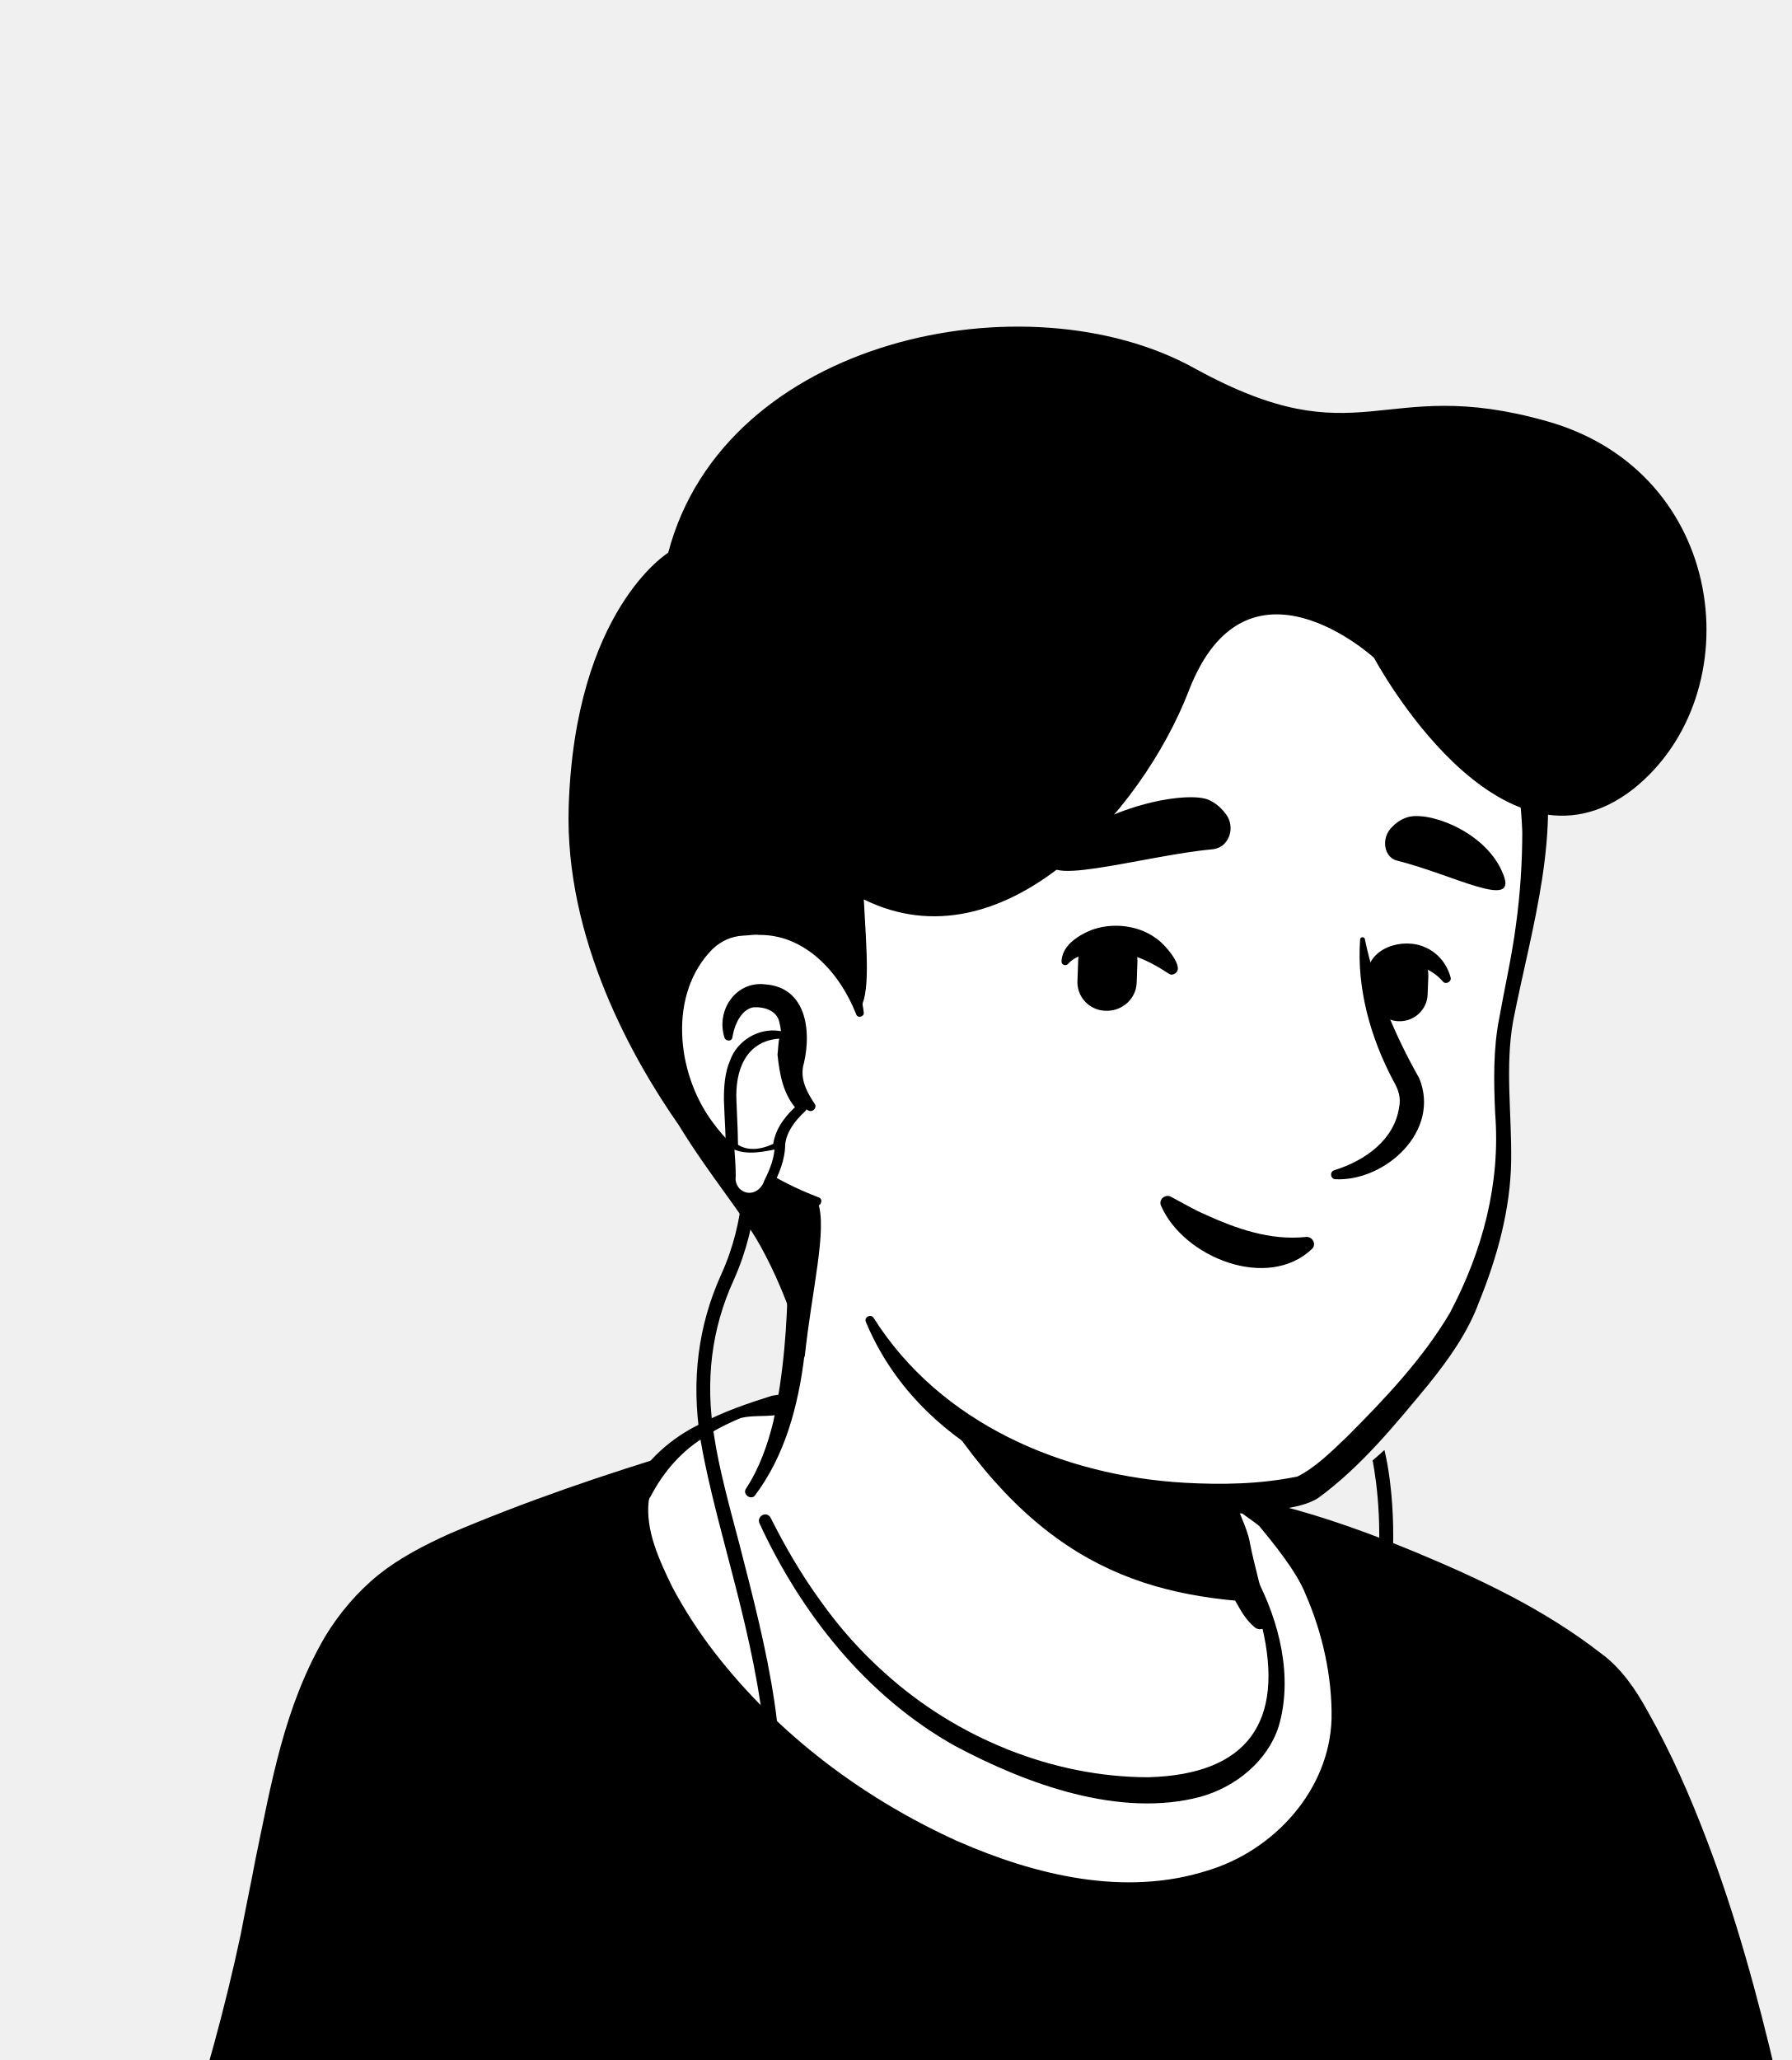
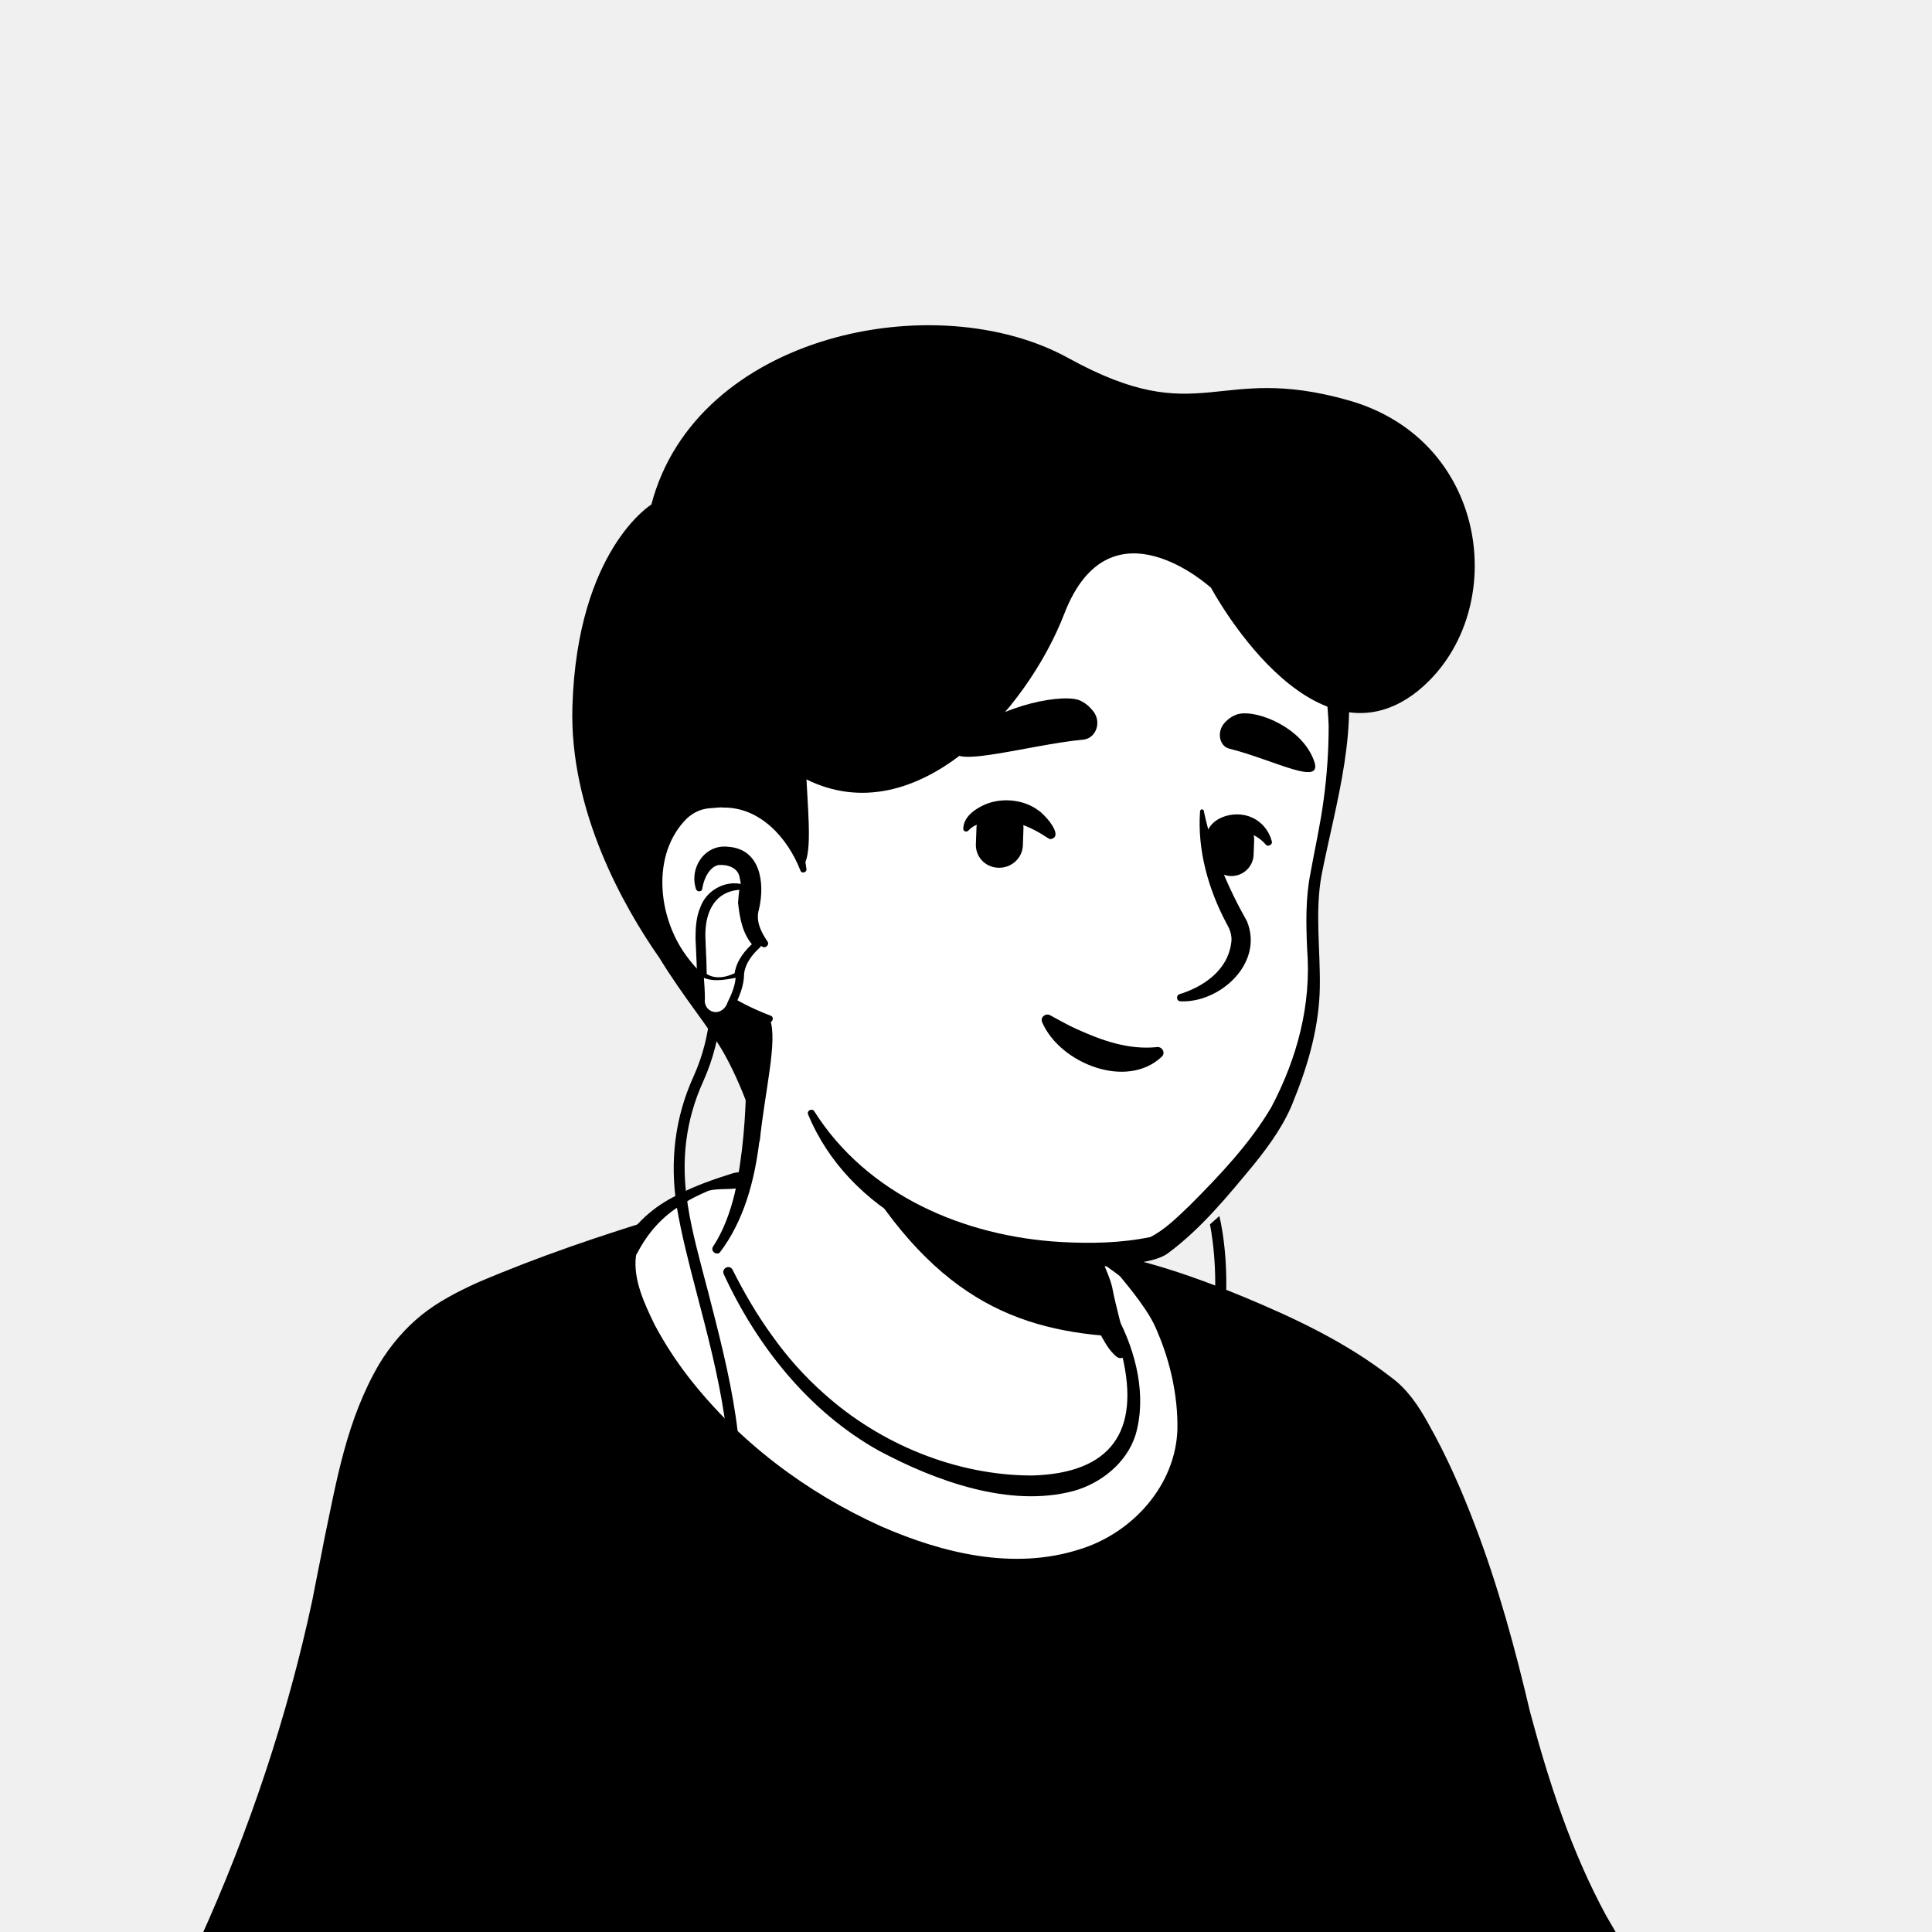
- <svg xmlns="http://www.w3.org/2000/svg">
-   <svg width="306" height="306" fill="none" style="z-index: 2; position: absolute; pointer-events: none;">
-     <path fill="#fff" d="M236.1 278.4c-.7.5-1.5 1-2.2 1.5-.8.5-1.5 1-2.3 1.4-.7.4-1.3.8-2 1.2-.1.1-.2.1-.3.2-2.3 1.4-4.7 2.7-7.1 3.9-.7.4-1.5.8-2.2 1.1 0 0-.1.1-.2.1l-2.4 1.2c-1.6.8-3.3 1.5-4.9 2.2-.8.4-1.7.7-2.5 1-.8.3-1.7.7-2.5 1-.8.3-1.7.7-2.5 1h-.1c-.8.3-1.7.6-2.5.9-1.8.6-3.7 1.2-5.5 1.8-.6.2-1.3.4-1.9.6-1.9.6-3.8 1.1-5.7 1.5-.7.2-1.4.3-2.2.5-1.8.4-3.7.8-5.5 1.2-.4.1-.7.1-1.1.2-.6.1-1.3.2-1.9.3-.9.1-1.7.3-2.6.4-.4.1-.8.1-1.2.2-.5.1-1.1.2-1.7.2-1.6.2-3.3.4-4.9.6-.5.1-1.1.1-1.6.2h-.1c-.7.1-1.4.1-2.1.2-.7.1-1.4.1-2.1.1-.4 0-.9.1-1.3.1-.8 0-1.5.1-2.2.1-1 0-1.9.1-2.9.1h-5c-42.2-.6-80.1-18.5-107.2-46.9 0 0 0-.1-.1-.1-3-2.7-.4-17.1 11.7-26.2 15.2-11.5 51.6-18.7 51.6-18.7s14.1-2.3 66.4 8.6c30.6 6.4 53.9 15.7 66.9 40.9 2.7 5.2 5.4 13.2-4.1 17.4Z" />
-     <path fill="#000" d="M173.6 219c19.2 3.9 39.7 8.1 55.5 20.8 5.3 4.3 8.8 10.6 11.7 16.7 1.4 3 2.8 6.1 3.9 9.4.6 2.2 1.5 4.7 1 7.3-.1.7-.7 1.6-1.2 2.1-2.3 2.3-4.8 3.7-7.3 5.5-14.7 10.2-31.6 17.4-49.1 21.2-39 8.5-81.2 1.9-115.5-18.6-11.4-6.9-21.9-15.3-30.9-25.2-1-1.2-1-3.2-1-4.5.1-3 .9-5.9 1.9-8.6 2.4-6.2 5.5-12.4 10.8-16.7 3.8-2.6 7.9-4.8 12.1-6.6 13.2-5.6 27.1-9.5 41.4-11.1 1.2-.1 1.4 1.6.2 1.8-13.7 2.8-27.3 7-40 12.7-4.6 2.3-9.5 4.3-13.2 7.9-3.5 3.8-6 8.5-8 13.3-1.3 2.9-2.2 7.5-1.8 9.8 6.3 7.5 13.7 14.1 21.7 19.8 43.8 30.6 110.3 32.6 156.9 7.1 4.2-2.3 8.3-4.9 12.2-7.6 1.9-1.3 3.9-2.4 5.4-3.9.1-.1 0 0 0 .1s-.1.2-.1.2c.1-1.2-.3-2.8-.8-4.4-1.8-5.8-4.7-11.9-7.8-17.2-4.9-7.9-13.2-12.9-21.6-16.9-5.8-2.7-11.9-4.8-18.1-6.8-6.2-2-12.5-3.7-18.8-5.2-1.6-.4-1.1-2.7.5-2.4Z" />
-   </svg>
-   <svg width="306" height="344" fill="none" style="z-index: 3; position: absolute; pointer-events: none;">
-     <path fill="#000" d="M269.3 340.401H16.4s14.9-31.4 21.5-67.2c4.6-24.8 8-39.3 20.9-47.3 9.1-5.6 28.6-11.4 37-14.4 5.7-2 6.9-.3 11-1.4 0 .5.1.9.1 1.4 0 0 10.8 32.1 38.9 43.5 22.9 9.3 36.5 3.1 38.6-7.2 1.3-6.6-2.8-17.4-4.9-20.9-1.2-1-2-2.5-2.4-4l-.8-3.3c1.9-.4 3.7-.9 5.5-1.5.6-.2 1.1-.4 1.7-.6 11.5 3 36.1 12.7 47 22.7 4.3 4 14.5 24 21.1 53 7.6 32.9 17.7 47.2 17.7 47.2Z" />
-     <path fill="#000" d="M271.6 341.6c-75.3.5-181 1.7-255.1 1.4-1.8 0-3.1-2-2.3-3.6 8.9-19.6 15.9-40.5 20.4-61.6.5-2.7 1.6-8 2.1-10.7 2.3-11 4.1-21.9 10-32 2-3.3 4.6-6.4 7.7-8.9 3-2.4 6.5-4.2 10-5.8 11.2-4.8 22.5-8.6 34-12.1 2.7-.6 5.4.1 8-.5 1.5-.4 3.1.7 3.2 2.3l.1 1.4-2.7-2.5c1.1 0 2.1.7 2.4 1.7.8 2.3 1.9 4.7 3 7 3.4 6.9 7.6 13.4 12.7 19.1 6.7 7.6 15.1 13.6 24.7 17 9.7 3.6 27 6.7 31.8-4.9.8-2.1.7-4.3.4-6.6-.7-4.7-2.3-9.7-4.6-13.9l.5.6c-1.6-2.1-2.2-4.6-2-7v-2.4c0-.2.2-.4.4-.4 1.2-.4 2.3-.9 3.5-1.3 1.1-.5 2.2-1 3.3-1.6.3-.2.6-.1.9 0 6.6 1.7 12.9 4 19.2 6.6 9.4 3.9 18.7 8.3 26.8 14.6 2.9 2.1 5 5.2 6.7 8.3 3.4 6 6.1 12.2 8.5 18.5 4.2 11 7.3 22.4 10 33.9 3.4 12.7 7.5 25.3 13.8 36.9l2.1 3.6.2.2v.1c.6.5.7 1.9.3 2.6Zm-4.6-2.4c-.5.5-.4 1.9 0 2.4v-.1l-.2-.3c-7-11.5-11.4-24.4-15-37.3-1.8-6.3-3.1-13.1-4.9-19.5-3.5-12.6-7.8-25.3-14.1-36.8-1.1-1.9-2.3-4-3.8-5.5-2.9-2.7-6.3-4.9-9.7-7-5.6-3.3-11.6-6.2-17.7-8.7-6.1-2.5-12.3-4.8-18.6-6.5l1.5-.1c-2.7.2-5.3.3-7.9.2l.4-.6c.6 1 1.3 2.7 1.9 3.6.7.9 1.5 1.6 2.4 2 .2.2.4.4.5.6 3.6 6.9 7.2 17.2 4.6 24.9-6 15.1-26.1 12.7-38.4 8-10.3-3.5-19.6-10.2-26.8-18.4-7.2-8.2-12.9-17.6-16.7-27.8l2.4 1.7c-1.4 0-2.5-1-2.6-2.4l-.1-1.3 3.2 2.3c-1 .3-2.2.4-3.3.5-2.8-.1-4.7-.2-7.3.8-3.4 1.2-6.9 2.4-10.4 3.5-6.9 2.3-13.7 4.7-20.2 7.6-14.8 5.9-19.1 17.7-22.5 32.4-1.6 6.8-2.9 14.5-4.3 21.4-4.6 21.6-11.6 42.5-20.7 62.7l-2.3-3.7c72.5 0 177.1.7 250.6 1.4Z" />
-     <path fill="#fff" d="M137.2 265.5c-34.5-15.5-47.9-43.2-45.3-50.7 0 0 0-.1.1-.2 1.8-3.7 4.7-6.7 8.3-8.8 2-1.2 4.2-2.3 6-2.9 27.3-6.8 63.5 4.7 75.7 15.2 4.4 5.3 8.9 10.6 10.6 24.6 2.4 20.2-19.7 38.9-55.4 22.8Z" />
-     <path fill="#000" d="M136.7 266.6c-17.3-7.8-33.5-20-42.7-36.9-1.8-3.5-3.4-7.1-3.9-11.2-.1-1.4-.2-3.1.5-4.5 2.1-4.2 5.9-7.5 10.1-9.5 3.2-1.7 6.7-2.9 10.2-4 5-.9 10-1.2 15.1-1.1 16.7.5 33.3 4.9 48.1 12.6 1.1.6 2.2 1.2 3.3 1.9.4.2.7.5 1.2.4.5-.1.9.1 1.3.3 1.2.7 2.2 1.6 3.3 2.6 2.7 3.3 5.4 6.8 7.2 10.8 1.8 4 2.8 8.3 3.4 12.5 1.6 8.6-1.3 18.2-8 24.1-13.6 12.2-34 8.9-49.1 2Zm.9-2.1c11.2 4.9 24 8 35.9 4.2 9.6-2.9 17.5-11.6 17.8-21.8.1-6-1.3-12.3-3.7-17.8-1.3-3.4-4.9-7.7-6.7-9.9-1.1-.9-2.3-1.6-3.3-2.5l-.3-.6c-.2-.5-.6-.6-.9-.9-1-.6-2.1-1.2-3.2-1.8-8.7-4.5-18.3-7.1-27.9-9-11.2-2.1-22.7-2.7-34-1.1-1.6.2-3.3 0-4.9.4-1.2.5-3.4 1.5-4.8 2.5-3.6 2.1-6.3 5.2-8.2 8.9l-.1.1c0 .1-.1.3-.1.4-.5 4.2 1.5 8.5 3.4 12.4 1.7 3.2 3.7 6.3 6 9.3 9.2 11.9 21.5 21.1 35 27.2Z" />
-   </svg>
-   <svg width="306" height="306" fill="none" style="z-index: 4; position: absolute; pointer-events: none;">
-     <path fill="#fff" d="M182.999 245.6c-2.1 10.3-15.7 16.5-38.6 7.2-23.8-9.6-34.1-32.5-36.7-39.3 14.1-26.4 4.3-44.7 4.3-44.7 32.5-2.8 60.9 35.2 60.9 35.2l4.4 18.8c.4 1.6 1.2 3 2.4 4 2.1 3.7 4.6 12.2 3.3 18.8Z" />
-     <path fill="#000" d="M107.2 213.8c1.9-2.9 3.1-6.3 3.9-9.6 1.5-6.9 2-13.9 2.1-20.9v-2.6c-.3-2.6-1.2-5.3-2.2-7.7-1.3-3.2 3.4-5.2 4.9-2 .2.4.2 1.1.2 1.5.3 13.6.9 31.1-7.7 42.4-.6.6-1.8-.3-1.2-1.1ZM174 203.8c1.5.9 2 2.1 2.2 3.3.6 2.4.4 5 1 7.5.5 2.4 2 4.7 2.4 7.2.5 2.6 2 8.1 2.6 10.8.2.6-.2 1.3-.9 1.4-.4.1-.7 0-1-.2-1.3-1.1-1.9-2.2-2.7-3.6-1.3-2.4-2.2-4.6-3-7.3-.7-2.4-.4-5-1-7.5-.5-2.4-1.9-4.7-2.4-7.2-.3-1.2-.4-2.5.5-4 .6-.6 1.6-.8 2.3-.4Z" />
-     <path fill="#000" d="M181.2 230.2c-19.1-1-34.7-7-49.9-34.1 12.8 11.3 27.9 15.6 43.8 17.6l2.1 9.2c.4 1.6 2.8 6.3 4 7.3Z" />
-     <path fill="#000" d="M180.4 226.5c3.4 6.4 5.4 14.4 3.3 21.5-1.6 5-6.2 8.7-11.2 10.1-11.6 3.1-25-1.8-35.3-7.3-12.7-7.1-22.1-19-28.1-32-.4-1 1-1.8 1.6-.8 2.1 4.2 4.5 8.3 7.2 12 2.7 3.8 5.8 7.3 9.3 10.4 10.2 9.2 24 14.9 37.8 14.9 14.2-.4 19.6-7.9 16.3-21.7-.5-2.2-1.3-4.5-2.4-6.4-.6-.8.9-1.7 1.5-.7Z" />
-     <path fill="#fff" d="M219.1 106.4c1.8 8.4 2.7 15.2-2.2 37.6-4.8 22.3 6.9 26.9-20.8 62.6-11.3 14.6-38.7 10.5-60.9-4.6-7.5-5.1-10.7-18.2-16.3-27.5-4.4-7.3-6.4.3-12.2-6-7.9-8.6-17.4-25.9-12.7-56.5 7.6-49.6 46.9-55.4 76-49.9 29.3 5.6 44.3 22.2 49.1 44.3Z" />
-     <path fill="#000" d="M111.7 177.4c-2.3-3.9-5.3-7.3-8.1-10.9-2.7-3.7-4.9-7.8-6.7-12C85 125.3 89.6 84.2 118.8 67c12.1-7 26.7-8.7 40.3-7.6 29.1 2.1 55.8 15.5 62.1 46.3 3.4 13.6-1.2 27.6-3.8 40.9-1.2 6.6-.2 13.4-.3 20.2-.1 6.9-2 13.8-4.6 20.2-1.6 4.4-4.4 8.3-7.3 11.9-4.8 5.8-9.6 11.7-15.7 16.2-1.4 1-3.9 1.5-5.6 1.7-4.7.7-9.3.9-14 .6-18.4-.8-38.1-9.7-45.5-27.5-.3-.7.7-1.2 1.1-.6 9.6 15.2 27.2 22.7 44.7 23.7 5.4.3 10.9.2 16.2-.9 2.6-1.3 4.9-3.6 7.1-5.7 5.4-5.4 10.9-11.2 14.8-17.8 4.7-8.9 7.3-18.6 6.5-28.7-.2-4.5-.3-9.2.6-13.7.8-4.5 1.8-8.8 2.4-13.4.6-4.4.9-8.9.9-13.3-.5-12.9-4.7-26.2-12.9-36.2-18.1-22.5-60.9-28.4-85-13-15.2 9.4-22.3 27-24.6 44.1-3.5 20.5-2.5 40.7 13.8 55.6l4.8 5c1.9 2.2-1.5 4.8-3.1 2.4Z" />
-     <path fill="#fff" d="M123.499 145.6s-3.1-15-17.7-13.2c-12.6 1.6-17 31.8 11.6 40.2" />
-     <path fill="#000" d="M116.1 159.5c-2.3-1.3-3.9-3.5-4-6.2.1-2 .4-4.3-.1-6.3-.3-1.9-2.3-2.4-3.8-2.3-1.6.3-2.6 2.3-2.9 3.9 0 .1-.1.4-.1.5-.1.5-.9.5-1.1 0-1.3-3.9 1.6-8.2 5.8-7.7 5.9.4 6.7 6.6 5.6 11.3-.6 2 .2 3.8 1.3 5.5l.2.3c.5.6-.3 1.4-.9 1ZM196.1 135c1.5 7.1 4.3 13.7 7.8 19.9 3.1 7.6-4.9 14.8-12 14.5-.8 0-.9-1.1-.2-1.3 4.5-1.4 8.6-4.4 9.3-9 .3-1.4-.1-2.6-.8-3.8-3.3-6.2-5.3-13.3-4.8-20.3 0-.5.7-.5.7 0Z" />
-     <path fill="#000" d="M123 145.7c-2.3-5.9-7.3-11.5-14-11.4-.6-.1-1.6.1-2.2.1-1.7.1-3.1.7-4.4 1.9-6.4 6.4-5.3 17.7-.1 24.8 1.8 2.5 4.1 4.7 6.7 6.5 2.6 1.8 5.5 3.2 8.6 4.4.7.2.4 1.3-.3 1.2-6.7-1.4-13.1-4.7-17.5-10.2-6.8-8.2-8.2-21.9-.1-29.9 1.8-1.6 4.3-2.8 6.8-2.8.8 0 2-.2 2.8 0 4.2.2 8.2 2.3 10.8 5.6 2.3 2.8 3.6 6.2 4 9.6 0 .6-.9.8-1.1.2Z" />
-   </svg>
-   <svg width="306" height="306" fill="none" style="z-index: 5; position: absolute; pointer-events: none;">
-     <path fill="#000" d="M222.2 60.5c-24-6.8-26.6 5.6-50.6-7.6-24-13.3-67.5-4.4-75.6 26.5 0 0-13.4 8.2-14.3 36.5-.6 19 9.3 36.4 15.8 45.7 4.4 7.2 9 12.5 11.7 17.3 4.3 7.7 6.4 16.1 6.4 16.1 1-9.6 3.3-18.4 1.9-22.3l-3.3-1.1c-25-9.6-20.5-37.5-8.3-39.1 12.8-1.6 16.8 9.8 17.5 12.6 1.7-2.1 1.1-8.4.7-15.9 20 9.9 40-12.6 46.7-30 8.3-21.5 26.6-4.7 26.6-4.7s18.1 33.9 37.3 18.8c17-13.6 13.6-45.5-12.5-52.8Z" />
-   </svg>
-   <svg width="306" height="306" fill="none" style="z-index: 6; position: absolute; pointer-events: none;">
-     <path fill="#000" d="M174.2 122c2.2-.2 3.3-2.8 2.1-4.8-.7-1-1.6-1.9-2.9-2.4-3.8-1.2-16.2 1.5-21.6 7.7-4.8 5.7 12.4.4 22.4-.5ZM200.6 123.6c-1.7-.5-2.2-3-.8-4.6.7-.8 1.7-1.5 2.8-1.7 3.4-.6 11.2 2.5 13.4 8.4 2 5.1-7.3-.1-15.4-2.1ZM158.8 145.2c-2.4-.1-4.2-2.1-4-4.5l.1-2.8c.1-2.4 2.1-4.2 4.5-4 2.4.1 4.2 2.1 4 4.5l-.1 2.8c-.1 2.3-2.1 4.1-4.5 4ZM200.9 146.7c-2.2-.1-3.9-2-3.8-4.2l.1-2.6c.1-2.2 2-3.9 4.2-3.8 2.2.1 3.9 2 3.8 4.2l-.1 2.6c-.1 2.2-2 3.9-4.2 3.8Z" />
-     <path fill="#000" d="M167.8 139.8c-3.3-2.2-6.9-3.7-10.9-2.9-1.3.2-2.6.6-3.4 1.5-.3.4-1 .3-1-.3.1-2 1.8-3.3 3.4-4.1 3.1-1.6 7.4-1.3 10.2.8 1 .6 4.4 4.3 2.6 5.1-.4.2-.6.1-.9-.1ZM196.399 140.3c0-4.2 5.2-5.7 8.4-4.2 1.8.8 3.1 2.4 3.6 4.3.2.6-.7 1.1-1.1.6-1.7-2-4.6-3-6.9-1.8-.7.4-.8.7-1 1.1 0 2-2.9 1.9-3 0Z" />
-   </svg>
-   <svg width="306" height="306" fill="none" style="z-index: 7; position: absolute; pointer-events: none;">
-     <path fill="#000" d="M188.5 179.4c-6.4 6.1-18.5 1.2-21.7-6.2-.4-.9.6-1.7 1.4-1.3 1.7.9 3.2 1.8 4.8 2.5 4.6 2.1 9.4 3.8 14.5 3.3 1-.2 1.7 1 1 1.7Z" />
-   </svg>
-   <svg width="306" height="306" fill="none" style="z-index: 8; position: absolute; pointer-events: none;" />
-   <svg width="306" height="306" fill="none" style="z-index: 9; position: absolute; pointer-events: none;">
-     <path fill="#fff" d="M112.3 148.7s-8-1.2-7.4 10c.3 5.7.3 8.8.2 10.4-.1 1.1.6 2.1 1.6 2.5 1.2.5 2.5 0 3.1-1.2.9-1.6 1.9-3.8 1.9-5.6 0-3 3.2-5.7 3.2-5.7s-2.9-2.5-2.6-10.4Z" />
-     <path fill="#000" d="M112 149c0 .1.1.2.2.2H111.9c-4.8.4-6.3 4.6-6.1 8.9.1 2.8.3 5.6.2 8.3.2 1.5-.7 3.5.8 4.3.9.5 2.1.1 2.5-.9.9-1.8 1.8-3.6 1.8-5.6.4-2.3 1.9-4.1 3.5-5.5v.8c-2.1-2.2-2.6-5.2-2.9-8 .1-.7.1-1.8.3-2.5Zm.7-.7c.3 2.8.3 5.7 1.5 8.2.3.7.8 1.5 1.4 2 .4.3.4.9 0 1.2-1.4 1.3-2.6 2.9-2.8 4.7 0 2.2-.9 4.3-1.9 6.2-.8 1.7-3.1 2.6-4.8 1.6-1.1-.6-1.9-1.8-1.9-3.1 0-1 .1-1.8.1-2.8 0-2.8-.2-5.5-.3-8.3 0-1.8.1-3.9.9-5.7 1-2.8 4.1-4.7 7.1-4.2.3 0 .6.1.7.2Z" />
-     <path fill="#000" d="M111 267.1c3.3-14.4-1-30.6-4.7-45-1.5-5.7-3-11.1-3.7-15.8-1.3-7.9-.4-15.4 2.8-22.4 3.9-8.7 3.3-16.1 3.3-16.4l-2 .2c0 .1.6 7.3-3.1 15.4-3.3 7.3-4.3 15.2-3 23.5.8 4.8 2.2 10.3 3.7 16 3.7 14.1 7.9 30.1 4.7 44-1.8 7.7 1.7 20.3 6.7 32.9.8.1 1.5.2 2.3.3-5.1-12.6-8.7-25.3-7-32.7Z" />
-     <path fill="#fff" d="M105.2 164.5c.1 2.2 0 3.7 0 4.6-.1 1.1.6 2.1 1.6 2.5 1.2.5 2.5 0 3.1-1.2.9-1.6 1.9-3.8 1.9-5.6v-.4c-2 .8-4.4 1.4-6.6.1Z" />
-     <path fill="#000" d="M105.5 164.9c.1 1.4.2 2.7.2 4.1-.1.6.1 1.2.5 1.7 1.3 1.3 3.1.5 3.6-1.1.8-1.6 1.5-3.3 1.5-5.1l.7.5c-2.2.4-4.5 1-6.6.1 0 0 .1-.1.1-.2Zm-.5-.9c.2 0 .6.1.8.3 1.8 1.3 4.1.7 5.9-.3.3-.2.8.1.7.5-.1 2.3-1 4.5-2.2 6.5-1.1 1.5-3.4 1.6-4.7.3-.6-.6-.9-1.6-.8-2.4 0-1.7.2-3.3.3-4.9ZM199.4 231c1.7-11.8.1-20.2-.5-22.7-.3.2-.5.5-.8.7-.3.3-.6.5-.9.8.6 3.2 1.7 10.8.2 20.9-.7 4.7-.9 12.1-1 20.7-.2 8.3-2.8 29-5.9 48.6.7-.2 1.4-.4 2.1-.5 3.1-19.4 5.6-39.7 5.8-48 .2-8.6.3-15.9 1-20.5Z" />
-   </svg>
+ <svg xmlns="http://www.w3.org/2000/svg" width="350" height="350" viewBox="0 0 350 350" fill="none">
+   <g clip-path="url(#clip0_68_44)">
+     <path d="M258.1 290.4C257.4 290.9 256.6 291.4 255.9 291.9C255.1 292.4 254.4 292.9 253.6 293.3C252.9 293.7 252.3 294.1 251.6 294.5C251.5 294.6 251.4 294.6 251.3 294.7C249 296.1 246.6 297.4 244.2 298.6C243.5 299 242.7 299.4 242 299.7C242 299.7 241.9 299.8 241.8 299.8L239.4 301C237.8 301.8 236.1 302.5 234.5 303.2C233.7 303.6 232.8 303.9 232 304.2C231.2 304.5 230.3 304.9 229.5 305.2C228.7 305.5 227.8 305.9 227 306.2H226.9C226.1 306.5 225.2 306.8 224.4 307.1C222.6 307.7 220.7 308.3 218.9 308.9C218.3 309.1 217.6 309.3 217 309.5C215.1 310.1 213.2 310.6 211.3 311C210.6 311.2 209.9 311.3 209.1 311.5C207.3 311.9 205.4 312.3 203.6 312.7C203.2 312.8 202.9 312.8 202.5 312.9C201.9 313 201.2 313.1 200.6 313.2C199.7 313.3 198.9 313.5 198 313.6C197.6 313.7 197.2 313.7 196.8 313.8C196.3 313.9 195.7 314 195.1 314C193.5 314.2 191.8 314.4 190.2 314.6C189.7 314.7 189.1 314.7 188.6 314.8H188.5C187.8 314.9 187.1 314.9 186.4 315C185.7 315.1 185 315.1 184.3 315.1C183.9 315.1 183.4 315.2 183 315.2C182.2 315.2 181.5 315.3 180.8 315.3C179.8 315.3 178.9 315.4 177.9 315.4H172.9C130.7 314.8 92.8 296.9 65.7 268.5C65.7 268.5 65.7 268.4 65.6 268.4C62.6 265.7 65.2 251.3 77.3 242.2C92.5 230.7 128.9 223.5 128.9 223.5C128.9 223.5 143 221.2 195.3 232.1C225.9 238.5 249.2 247.8 262.2 273C264.9 278.2 267.6 286.2 258.1 290.4Z" fill="white" />
+     <path d="M195.6 231C214.8 234.9 235.3 239.1 251.1 251.8C256.4 256.1 259.9 262.4 262.8 268.5C264.2 271.5 265.6 274.6 266.7 277.9C267.3 280.1 268.2 282.6 267.7 285.2C267.6 285.9 267 286.8 266.5 287.3C264.2 289.6 261.7 291 259.2 292.8C244.5 303 227.6 310.2 210.1 314C171.1 322.5 128.9 315.9 94.6 295.4C83.2 288.5 72.7 280.1 63.7 270.2C62.7 269 62.7 267 62.7 265.7C62.8 262.7 63.6 259.8 64.6 257.1C67 250.9 70.1 244.7 75.4 240.4C79.2 237.8 83.3 235.6 87.5 233.8C100.7 228.2 114.6 224.3 128.9 222.7C130.1 222.6 130.3 224.3 129.1 224.5C115.4 227.3 101.8 231.5 89.1 237.2C84.5 239.5 79.6 241.5 75.9 245.1C72.4 248.9 69.9 253.6 67.9 258.4C66.6 261.3 65.7 265.9 66.1 268.2C72.4 275.7 79.8 282.3 87.8 288C131.6 318.6 198.1 320.6 244.7 295.1C248.9 292.8 253 290.2 256.9 287.5C258.8 286.2 260.8 285.1 262.3 283.6C262.4 283.5 262.3 283.6 262.3 283.7C262.3 283.8 262.2 283.9 262.2 283.9C262.3 282.7 261.9 281.1 261.4 279.5C259.6 273.7 256.7 267.6 253.6 262.3C248.7 254.4 240.4 249.4 232 245.4C226.2 242.7 220.1 240.6 213.9 238.6C207.7 236.6 201.4 234.9 195.1 233.4C193.5 233 194 230.7 195.6 231Z" fill="black" />
+     <path d="M291.3 352.401H38.4C38.4 352.401 53.3 321.001 59.9 285.201C64.5 260.401 67.9 245.901 80.8 237.901C89.9 232.301 109.4 226.501 117.8 223.501C123.5 221.501 124.7 223.201 128.8 222.101C128.8 222.601 128.9 223.001 128.9 223.501C128.9 223.501 139.7 255.601 167.8 267.001C190.7 276.301 204.3 270.101 206.4 259.801C207.7 253.201 203.6 242.401 201.5 238.901C200.3 237.901 199.5 236.401 199.1 234.901L198.3 231.601C200.2 231.201 202 230.701 203.8 230.101C204.4 229.901 204.9 229.701 205.5 229.501C217 232.501 241.6 242.201 252.5 252.201C256.8 256.201 267 276.201 273.6 305.201C281.2 338.101 291.3 352.401 291.3 352.401Z" fill="black" />
+     <path d="M293.6 353.6C218.3 354.1 112.6 355.3 38.5 355C36.7 355 35.4 353 36.2 351.4C45.1 331.8 52.1 310.9 56.6 289.8C57.1 287.1 58.2 281.8 58.7 279.1C61 268.1 62.8 257.2 68.7 247.1C70.7 243.8 73.3 240.7 76.4 238.2C79.4 235.8 82.9 234 86.4 232.4C97.6 227.6 108.9 223.8 120.4 220.3C123.1 219.7 125.8 220.4 128.4 219.8C129.9 219.4 131.5 220.5 131.6 222.1L131.7 223.5L129 221C130.1 221 131.1 221.7 131.4 222.7C132.2 225 133.3 227.4 134.4 229.7C137.8 236.6 142 243.1 147.1 248.8C153.8 256.4 162.2 262.4 171.8 265.8C181.5 269.4 198.8 272.5 203.6 260.9C204.4 258.8 204.3 256.6 204 254.3C203.3 249.6 201.7 244.6 199.4 240.4L199.9 241C198.3 238.9 197.7 236.4 197.9 234V231.6C197.9 231.4 198.1 231.2 198.3 231.2C199.5 230.8 200.6 230.3 201.8 229.9C202.9 229.4 204 228.9 205.1 228.3C205.4 228.1 205.7 228.2 206 228.3C212.6 230 218.9 232.3 225.2 234.9C234.6 238.8 243.9 243.2 252 249.5C254.9 251.6 257 254.7 258.7 257.8C262.1 263.8 264.8 270 267.2 276.3C271.4 287.3 274.5 298.7 277.2 310.2C280.6 322.9 284.7 335.5 291 347.1L293.1 350.7L293.3 350.9V351C293.9 351.5 294 352.9 293.6 353.6ZM289 351.2C288.5 351.7 288.6 353.1 289 353.6V353.5L288.8 353.2C281.8 341.7 277.4 328.8 273.8 315.9C272 309.6 270.7 302.8 268.9 296.4C265.4 283.8 261.1 271.1 254.8 259.6C253.7 257.7 252.5 255.6 251 254.1C248.1 251.4 244.7 249.2 241.3 247.1C235.7 243.8 229.7 240.9 223.6 238.4C217.5 235.9 211.3 233.6 205 231.9L206.5 231.8C203.8 232 201.2 232.1 198.6 232L199 231.4C199.6 232.4 200.3 234.1 200.9 235C201.6 235.9 202.4 236.6 203.3 237C203.5 237.2 203.7 237.4 203.8 237.6C207.4 244.5 211 254.8 208.4 262.5C202.4 277.6 182.3 275.2 170 270.5C159.7 267 150.4 260.3 143.2 252.1C136 243.9 130.3 234.5 126.5 224.3L128.9 226C127.5 226 126.4 225 126.3 223.6L126.2 222.3L129.4 224.6C128.4 224.9 127.2 225 126.1 225.1C123.3 225 121.4 224.9 118.8 225.9C115.4 227.1 111.9 228.3 108.4 229.4C101.5 231.7 94.7 234.1 88.2 237C73.4 242.9 69.1 254.7 65.7 269.4C64.1 276.2 62.8 283.9 61.4 290.8C56.8 312.4 49.8 333.3 40.7 353.5L38.4 349.8C110.9 349.8 215.5 350.5 289 351.2Z" fill="black" />
+     <path d="M159.2 277.5C124.7 262 111.3 234.3 113.9 226.8C113.9 226.8 113.9 226.7 114 226.6C115.8 222.9 118.7 219.9 122.3 217.8C124.3 216.6 126.5 215.5 128.3 214.9C155.6 208.1 191.8 219.6 204 230.1C208.4 235.4 212.9 240.7 214.6 254.7C217 274.9 194.9 293.6 159.2 277.5Z" fill="white" />
+     <path d="M158.7 278.6C141.4 270.8 125.2 258.6 116 241.7C114.2 238.2 112.6 234.6 112.1 230.5C112 229.1 111.9 227.4 112.6 226C114.7 221.8 118.5 218.5 122.7 216.5C125.9 214.8 129.4 213.6 132.9 212.5C137.9 211.6 142.9 211.3 148 211.4C164.7 211.9 181.3 216.3 196.1 224C197.2 224.6 198.3 225.2 199.4 225.9C199.8 226.1 200.1 226.4 200.6 226.3C201.1 226.2 201.5 226.4 201.9 226.6C203.1 227.3 204.1 228.2 205.2 229.2C207.9 232.5 210.6 236 212.4 240C214.2 244 215.2 248.3 215.8 252.5C217.4 261.1 214.5 270.7 207.8 276.6C194.2 288.8 173.8 285.5 158.7 278.6ZM159.6 276.5C170.8 281.4 183.6 284.5 195.5 280.7C205.1 277.8 213 269.1 213.3 258.9C213.4 252.9 212 246.6 209.6 241.1C208.3 237.7 204.7 233.4 202.9 231.2C201.8 230.3 200.6 229.6 199.6 228.7L199.3 228.1C199.1 227.6 198.7 227.5 198.4 227.2C197.4 226.6 196.3 226 195.2 225.4C186.5 220.9 176.9 218.3 167.3 216.4C156.1 214.3 144.6 213.7 133.3 215.3C131.7 215.5 130 215.3 128.4 215.7C127.2 216.2 125 217.2 123.6 218.2C120 220.3 117.3 223.4 115.4 227.1L115.3 227.2C115.3 227.3 115.2 227.5 115.2 227.6C114.7 231.8 116.7 236.1 118.6 240C120.3 243.2 122.3 246.3 124.6 249.3C133.8 261.2 146.1 270.4 159.6 276.5Z" fill="black" />
+     <path d="M204.999 257.6C202.899 267.9 189.299 274.1 166.399 264.8C142.599 255.2 132.299 232.3 129.699 225.5C143.799 199.1 133.999 180.8 133.999 180.8C166.499 178 194.899 216 194.899 216L199.299 234.8C199.699 236.4 200.499 237.8 201.699 238.8C203.799 242.5 206.299 251 204.999 257.6Z" fill="white" />
+     <path d="M129.2 225.8C131.1 222.9 132.3 219.5 133.1 216.2C134.6 209.3 135.1 202.3 135.2 195.3V192.7C134.9 190.1 134 187.4 133 185C131.7 181.8 136.4 179.8 137.9 183C138.1 183.4 138.1 184.1 138.1 184.5C138.4 198.1 139 215.6 130.4 226.9C129.8 227.5 128.6 226.6 129.2 225.8ZM196 215.8C197.5 216.7 198 217.9 198.2 219.1C198.8 221.5 198.6 224.1 199.2 226.6C199.7 229 201.2 231.3 201.6 233.8C202.1 236.4 203.6 241.9 204.2 244.6C204.4 245.2 204 245.9 203.3 246C202.9 246.1 202.6 246 202.3 245.8C201 244.7 200.4 243.6 199.6 242.2C198.3 239.8 197.4 237.6 196.6 234.9C195.9 232.5 196.2 229.9 195.6 227.4C195.1 225 193.7 222.7 193.2 220.2C192.9 219 192.8 217.7 193.7 216.2C194.3 215.6 195.3 215.4 196 215.8Z" fill="black" />
+     <path d="M203.2 242.2C184.1 241.2 168.5 235.2 153.3 208.1C166.1 219.4 181.2 223.7 197.1 225.7L199.2 234.9C199.6 236.5 202 241.2 203.2 242.2Z" fill="black" />
+     <path d="M202.4 238.5C205.8 244.9 207.8 252.9 205.7 260C204.1 265 199.5 268.7 194.5 270.1C182.9 273.2 169.5 268.3 159.2 262.8C146.5 255.7 137.1 243.8 131.1 230.8C130.7 229.8 132.1 229 132.7 230C134.8 234.2 137.2 238.3 139.9 242C142.6 245.8 145.7 249.3 149.2 252.4C159.4 261.6 173.2 267.3 187 267.3C201.2 266.9 206.6 259.4 203.3 245.6C202.8 243.4 202 241.1 200.9 239.2C200.3 238.4 201.8 237.5 202.4 238.5Z" fill="black" />
+     <path d="M241.1 118.4C242.9 126.8 243.8 133.6 238.9 156C234.1 178.3 245.8 182.9 218.1 218.6C206.8 233.2 179.4 229.1 157.2 214C149.7 208.9 146.5 195.8 140.9 186.5C136.5 179.2 134.5 186.8 128.7 180.5C120.8 171.9 111.3 154.6 116 124C123.6 74.4 162.9 68.6 192 74.1C221.3 79.7 236.3 96.3 241.1 118.4Z" fill="white" />
+     <path d="M133.7 189.4C131.4 185.5 128.4 182.1 125.6 178.5C122.9 174.8 120.7 170.7 118.9 166.5C107 137.3 111.6 96.2 140.8 79C152.9 72 167.5 70.3 181.1 71.4C210.2 73.5 236.9 86.9 243.2 117.7C246.6 131.3 242 145.3 239.4 158.6C238.2 165.2 239.2 172 239.1 178.8C239 185.7 237.1 192.6 234.5 199C232.9 203.4 230.1 207.3 227.2 210.9C222.4 216.7 217.6 222.6 211.5 227.1C210.1 228.1 207.6 228.6 205.9 228.8C201.2 229.5 196.6 229.7 191.9 229.4C173.5 228.6 153.8 219.7 146.4 201.9C146.1 201.2 147.1 200.7 147.5 201.3C157.1 216.5 174.7 224 192.2 225C197.6 225.3 203.1 225.2 208.4 224.1C211 222.8 213.3 220.5 215.5 218.4C220.9 213 226.4 207.2 230.3 200.6C235 191.7 237.6 182 236.8 171.9C236.6 167.4 236.5 162.7 237.4 158.2C238.2 153.7 239.2 149.4 239.8 144.8C240.4 140.4 240.7 135.9 240.7 131.5C240.2 118.6 236 105.3 227.8 95.3C209.7 72.8 166.9 66.9 142.8 82.3C127.6 91.7 120.5 109.3 118.2 126.4C114.7 146.9 115.7 167.1 132 182L136.8 187C138.7 189.2 135.3 191.8 133.7 189.4Z" fill="black" />
+     <path d="M145.499 157.6C145.499 157.6 142.399 142.6 127.799 144.4C115.199 146 110.799 176.2 139.399 184.6" fill="white" />
+     <path d="M138.1 171.5C135.8 170.2 134.2 168 134.1 165.3C134.2 163.3 134.5 161 134 159C133.7 157.1 131.7 156.6 130.2 156.7C128.6 157 127.6 159 127.3 160.6C127.3 160.7 127.2 161 127.2 161.1C127.1 161.6 126.3 161.6 126.1 161.1C124.8 157.2 127.7 152.9 131.9 153.4C137.8 153.8 138.6 160 137.5 164.7C136.9 166.7 137.7 168.5 138.8 170.2L139 170.5C139.5 171.1 138.7 171.9 138.1 171.5ZM218.1 147C219.6 154.1 222.4 160.7 225.9 166.9C229 174.5 221 181.7 213.9 181.4C213.1 181.4 213 180.3 213.7 180.1C218.2 178.7 222.3 175.7 223 171.1C223.3 169.7 222.9 168.5 222.2 167.3C218.9 161.1 216.9 154 217.4 147C217.4 146.5 218.1 146.5 218.1 147Z" fill="black" />
+     <path d="M145 157.7C142.7 151.8 137.7 146.2 131 146.3C130.4 146.2 129.4 146.4 128.8 146.4C127.1 146.5 125.7 147.1 124.4 148.3C118 154.7 119.1 166 124.3 173.1C126.1 175.6 128.4 177.8 131 179.6C133.6 181.4 136.5 182.8 139.6 184C140.3 184.2 140 185.3 139.3 185.2C132.6 183.8 126.2 180.5 121.8 175C115 166.8 113.6 153.1 121.7 145.1C123.5 143.5 126 142.3 128.5 142.3C129.3 142.3 130.5 142.1 131.3 142.3C135.5 142.5 139.5 144.6 142.1 147.9C144.4 150.7 145.7 154.1 146.1 157.5C146.1 158.1 145.2 158.3 145 157.7Z" fill="black" />
+     <path d="M244.2 72.5C220.2 65.7 217.6 78.1 193.6 64.9C169.6 51.6 126.1 60.5 118 91.4C118 91.4 104.6 99.6 103.7 127.9C103.1 146.9 113 164.3 119.5 173.6C123.9 180.8 128.5 186.1 131.2 190.9C135.5 198.6 137.6 207 137.6 207C138.6 197.4 140.9 188.6 139.5 184.7L136.2 183.6C111.2 174 115.7 146.1 127.9 144.5C140.7 142.9 144.7 154.3 145.4 157.1C147.1 155 146.5 148.7 146.1 141.2C166.1 151.1 186.1 128.6 192.8 111.2C201.1 89.7 219.4 106.5 219.4 106.5C219.4 106.5 237.5 140.4 256.7 125.3C273.7 111.7 270.3 79.8 244.2 72.5Z" fill="black" />
+     <path d="M196.2 134C198.4 133.8 199.5 131.2 198.3 129.2C197.6 128.2 196.7 127.3 195.4 126.8C191.6 125.6 179.2 128.3 173.8 134.5C169 140.2 186.2 134.9 196.2 134ZM222.6 135.6C220.9 135.1 220.4 132.6 221.8 131C222.5 130.2 223.5 129.5 224.6 129.3C228 128.7 235.8 131.8 238 137.7C240 142.8 230.7 137.6 222.6 135.6ZM180.8 157.2C178.4 157.1 176.6 155.1 176.8 152.7L176.9 149.9C177 147.5 179 145.7 181.4 145.9C183.8 146 185.6 148 185.4 150.4L185.3 153.2C185.2 155.5 183.2 157.3 180.8 157.2ZM222.9 158.7C220.7 158.6 219 156.7 219.1 154.5L219.2 151.9C219.3 149.7 221.2 148 223.4 148.1C225.6 148.2 227.3 150.1 227.2 152.3L227.1 154.9C227 157.1 225.1 158.8 222.9 158.7Z" fill="black" />
+     <path d="M189.8 151.8C186.5 149.6 182.9 148.1 178.9 148.9C177.6 149.1 176.3 149.5 175.5 150.4C175.2 150.8 174.5 150.7 174.5 150.1C174.6 148.1 176.3 146.8 177.9 146C181 144.4 185.3 144.7 188.1 146.8C189.1 147.4 192.5 151.1 190.7 151.9C190.3 152.1 190.1 152 189.8 151.8ZM218.399 152.3C218.399 148.1 223.599 146.6 226.799 148.1C228.599 148.9 229.899 150.5 230.399 152.4C230.599 153 229.699 153.5 229.299 153C227.599 151 224.699 150 222.399 151.2C221.699 151.6 221.599 151.9 221.399 152.3C221.399 154.3 218.499 154.2 218.399 152.3Z" fill="black" />
+     <path d="M210.5 191.4C204.1 197.5 192 192.6 188.8 185.2C188.4 184.3 189.4 183.5 190.2 183.9C191.9 184.8 193.4 185.7 195 186.4C199.6 188.5 204.4 190.2 209.5 189.7C210.5 189.5 211.2 190.7 210.5 191.4Z" fill="black" />
+     <path d="M134.3 160.7C134.3 160.7 126.3 159.5 126.9 170.7C127.2 176.4 127.2 179.5 127.1 181.1C127 182.2 127.7 183.2 128.7 183.6C129.9 184.1 131.2 183.6 131.8 182.4C132.7 180.8 133.7 178.6 133.7 176.8C133.7 173.8 136.9 171.1 136.9 171.1C136.9 171.1 134 168.6 134.3 160.7Z" fill="white" />
+     <path d="M134 161C134 161.1 134.1 161.2 134.2 161.2H133.9C129.1 161.6 127.6 165.8 127.8 170.1C127.9 172.9 128.1 175.7 128 178.4C128.2 179.9 127.3 181.9 128.8 182.7C129.7 183.2 130.9 182.8 131.3 181.8C132.2 180 133.1 178.2 133.1 176.2C133.5 173.9 135 172.1 136.6 170.7V171.5C134.5 169.3 134 166.3 133.7 163.5C133.8 162.8 133.8 161.7 134 161ZM134.7 160.3C135 163.1 135 166 136.2 168.5C136.5 169.2 137 170 137.6 170.5C138 170.8 138 171.4 137.6 171.7C136.2 173 135 174.6 134.8 176.4C134.8 178.6 133.9 180.7 132.9 182.6C132.1 184.3 129.8 185.2 128.1 184.2C127 183.6 126.2 182.4 126.2 181.1C126.2 180.1 126.3 179.3 126.3 178.3C126.3 175.5 126.1 172.8 126 170C126 168.2 126.1 166.1 126.9 164.3C127.9 161.5 131 159.6 134 160.1C134.3 160.1 134.6 160.2 134.7 160.3Z" fill="black" />
+     <path d="M133 279.1C136.3 264.7 132 248.5 128.3 234.1C126.8 228.4 125.3 223 124.6 218.3C123.3 210.4 124.2 202.9 127.4 195.9C131.3 187.2 130.7 179.8 130.7 179.5L128.7 179.7C128.7 179.8 129.3 187 125.6 195.1C122.3 202.4 121.3 210.3 122.6 218.6C123.4 223.4 124.8 228.9 126.3 234.6C130 248.7 134.2 264.7 131 278.6C129.2 286.3 132.7 298.9 137.7 311.5C138.5 311.6 139.2 311.7 140 311.8C134.9 299.2 131.3 286.5 133 279.1Z" fill="black" />
+     <path d="M127.2 176.5C127.3 178.7 127.2 180.2 127.2 181.1C127.1 182.2 127.8 183.2 128.8 183.6C130 184.1 131.3 183.6 131.9 182.4C132.8 180.8 133.8 178.6 133.8 176.8V176.4C131.8 177.2 129.4 177.8 127.2 176.5Z" fill="white" />
+     <path d="M127.5 176.9C127.6 178.3 127.7 179.6 127.7 181C127.6 181.6 127.8 182.2 128.2 182.7C129.5 184 131.3 183.2 131.8 181.6C132.6 180 133.3 178.3 133.3 176.5L134 177C131.8 177.4 129.5 178 127.4 177.1C127.4 177.1 127.5 177 127.5 176.9ZM127 176C127.2 176 127.6 176.1 127.8 176.3C129.6 177.6 131.9 177 133.7 176C134 175.8 134.5 176.1 134.4 176.5C134.3 178.8 133.4 181 132.2 183C131.1 184.5 128.8 184.6 127.5 183.3C126.9 182.7 126.6 181.7 126.7 180.9C126.7 179.2 126.9 177.6 127 176ZM221.4 243C223.1 231.2 221.5 222.8 220.9 220.3C220.6 220.5 220.4 220.8 220.1 221C219.8 221.3 219.5 221.5 219.2 221.8C219.8 225 220.9 232.6 219.4 242.7C218.7 247.4 218.5 254.8 218.4 263.4C218.2 271.7 215.6 292.4 212.5 312C213.2 311.8 213.9 311.6 214.6 311.5C217.7 292.1 220.2 271.8 220.4 263.5C220.6 254.9 220.7 247.6 221.4 243Z" fill="black" />
+   </g>
+   <defs>
+     <clipPath id="clip0_68_44">
+       <rect width="350" height="350" fill="white" />
+     </clipPath>
+   </defs>
</svg>
